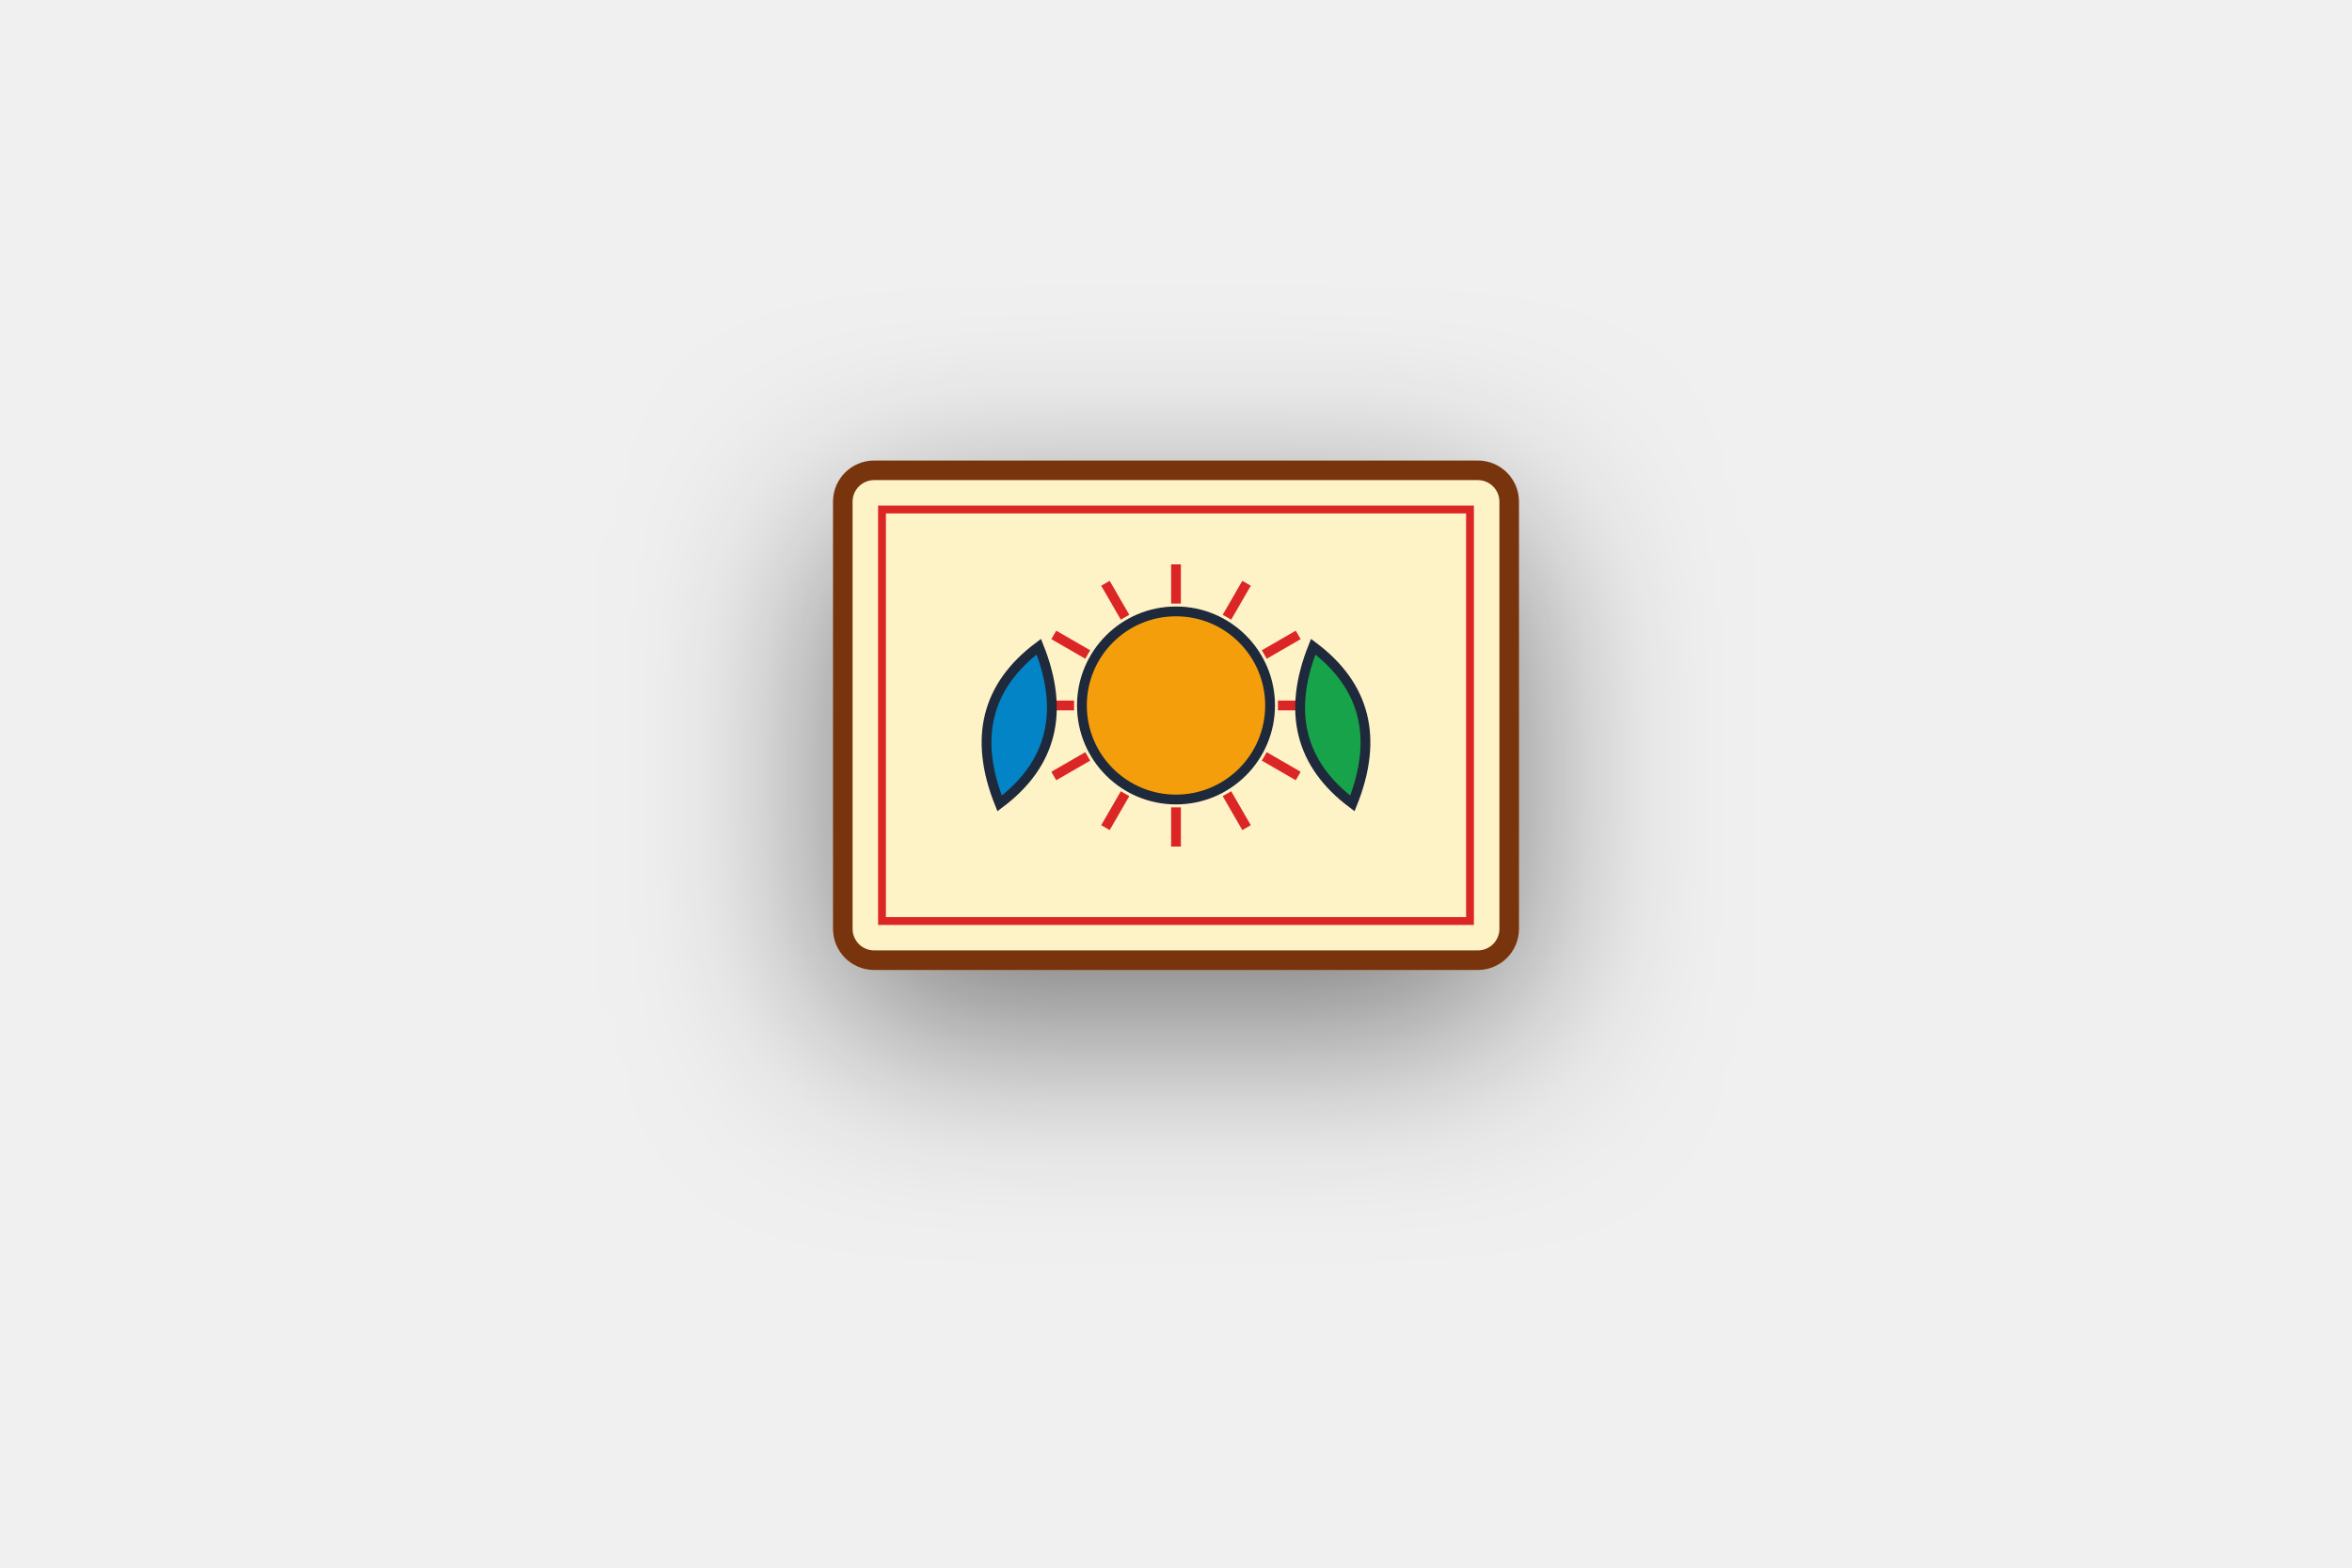
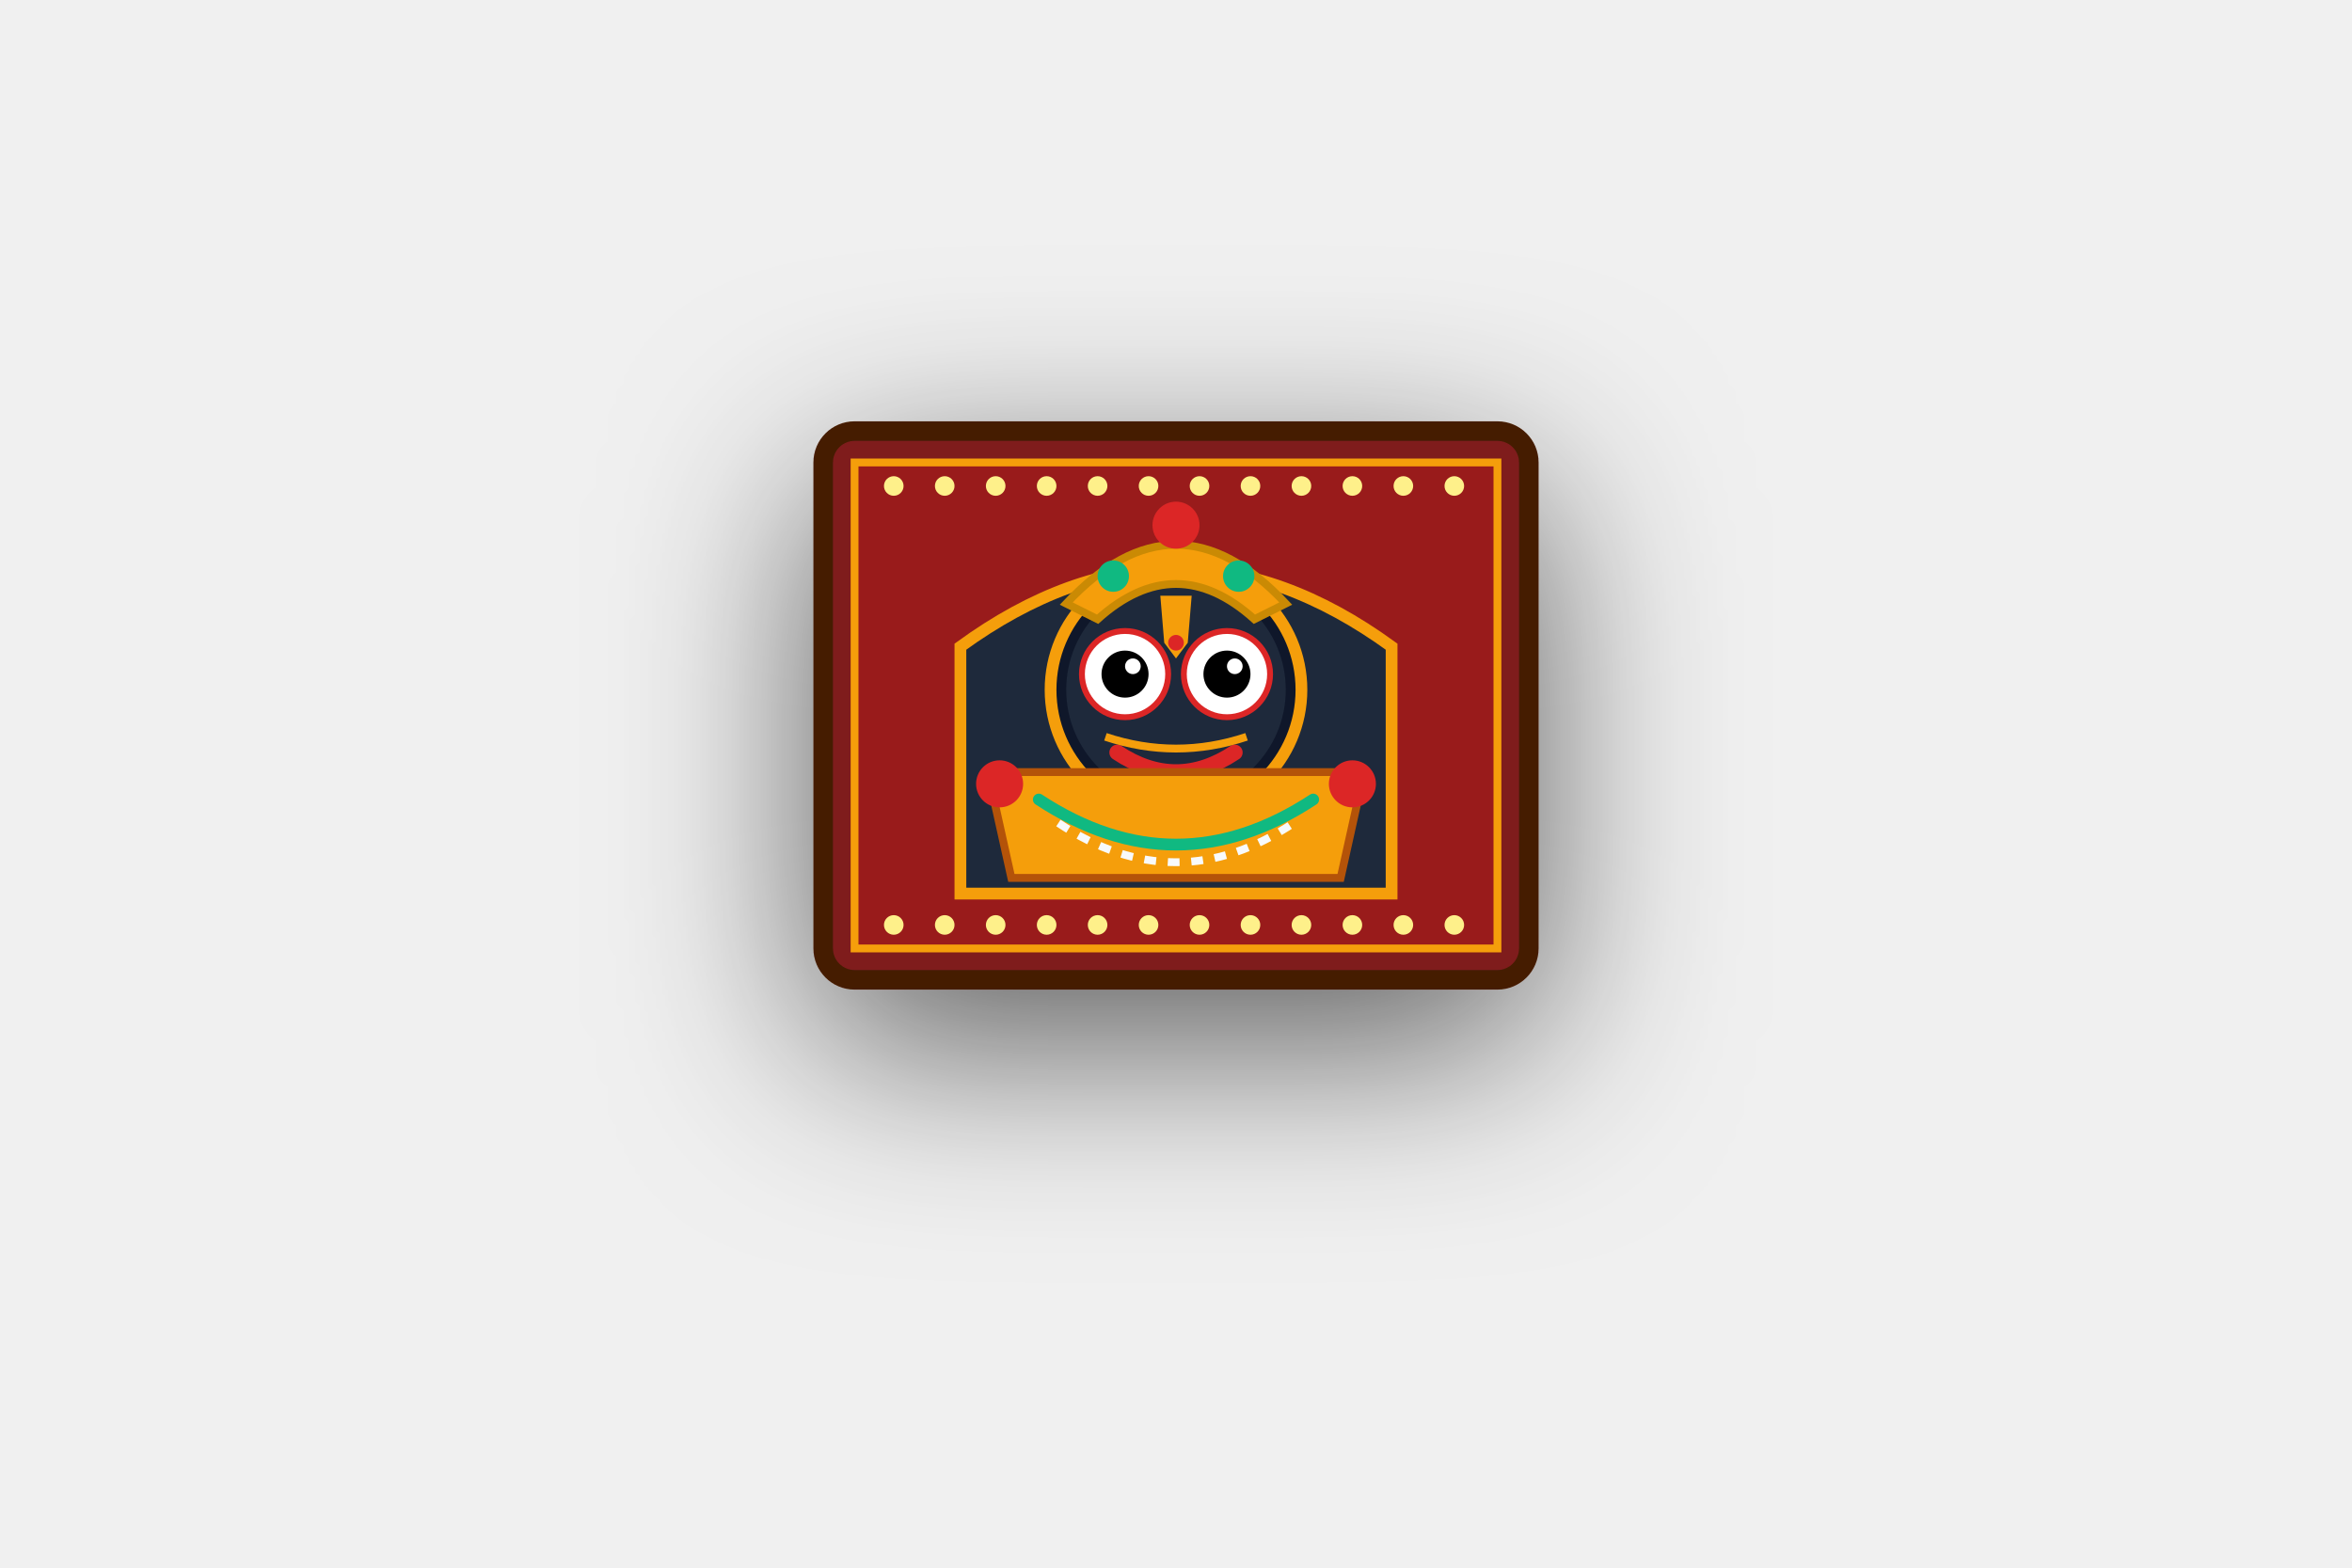
<svg xmlns="http://www.w3.org/2000/svg" width="600" height="400" viewBox="0 0 600 400" fill="none">
  <g transform="translate(300, 180)">
-     <rect x="-85" y="-60" width="170" height="125" rx="8" fill="#FEF3C7" stroke="#78350F" stroke-width="5" filter="drop-shadow(0 15px 25px rgba(0,0,0,0.5))" />
-     <rect x="-75" y="-50" width="150" height="105" fill="none" stroke="#DC2626" stroke-width="2" />
-     <g transform="translate(0, 0)" fill="none" stroke="#1E293B" stroke-width="2.5">
-       <circle cx="0" cy="0" r="24" fill="#F59E0B" />
-       <line x1="26" y1="0" x2="36" y2="0" stroke="#DC2626" stroke-width="2.5" />
-       <line x1="22.517" y1="13" x2="31.177" y2="18" stroke="#DC2626" stroke-width="2.5" />
-       <line x1="13" y1="22.517" x2="18" y2="31.177" stroke="#DC2626" stroke-width="2.5" />
-       <line x1="1.592040838891559e-15" y1="26" x2="2.204364238465236e-15" y2="36" stroke="#DC2626" stroke-width="2.5" />
-       <line x1="-13" y1="22.517" x2="-18" y2="31.177" stroke="#DC2626" stroke-width="2.5" />
-       <line x1="-22.517" y1="13" x2="-31.177" y2="18" stroke="#DC2626" stroke-width="2.5" />
-       <line x1="-26" y1="3.184081677783118e-15" x2="-36" y2="4.408728476930472e-15" stroke="#DC2626" stroke-width="2.5" />
-       <line x1="-22.517" y1="-13" x2="-31.177" y2="-18" stroke="#DC2626" stroke-width="2.5" />
-       <line x1="-13" y1="-22.517" x2="-18" y2="-31.177" stroke="#DC2626" stroke-width="2.5" />
-       <line x1="-4.776122516674677e-15" y1="-26" x2="-6.613092715395707e-15" y2="-36" stroke="#DC2626" stroke-width="2.5" />
-       <line x1="13" y1="-22.517" x2="18" y2="-31.177" stroke="#DC2626" stroke-width="2.5" />
-       <line x1="22.517" y1="-13" x2="31.177" y2="-18" stroke="#DC2626" stroke-width="2.5" />
-       <path d="M-45,25 Q-25,10 -35,-15 Q-55,0 -45,25 Z" fill="#0284C7" stroke="#1E293B" />
-       <path d="M45,25 Q25,10 35,-15 Q55,0 45,25 Z" fill="#16A34A" stroke="#1E293B" />
+     <g transform="translate(0, 0)">
+       <rect x="-90" y="-70" width="180" height="140" rx="8" fill="#7F1D1D" stroke="#451A03" stroke-width="5" filter="drop-shadow(0 15px 25px rgba(0,0,0,0.6))" />
+       <rect x="-82" y="-62" width="164" height="124" fill="#991B1B" stroke="#F59E0B" stroke-width="2" />
+       <g fill="#FEF08A">
+         <circle cx="-72" cy="-56" r="2.5" />
+         <circle cx="-59" cy="-56" r="2.5" />
+         <circle cx="-46" cy="-56" r="2.5" />
+         <circle cx="-33" cy="-56" r="2.5" />
+         <circle cx="-20" cy="-56" r="2.5" />
+         <circle cx="-7" cy="-56" r="2.5" />
+         <circle cx="6" cy="-56" r="2.5" />
+         <circle cx="19" cy="-56" r="2.5" />
+         <circle cx="32" cy="-56" r="2.5" />
+         <circle cx="45" cy="-56" r="2.5" />
+         <circle cx="58" cy="-56" r="2.5" />
+         <circle cx="71" cy="-56" r="2.5" />
+         <circle cx="-72" cy="56" r="2.5" />
+         <circle cx="-59" cy="56" r="2.5" />
+         <circle cx="-46" cy="56" r="2.5" />
+         <circle cx="-33" cy="56" r="2.5" />
+         <circle cx="-20" cy="56" r="2.5" />
+         <circle cx="-7" cy="56" r="2.5" />
+         <circle cx="6" cy="56" r="2.5" />
+         <circle cx="19" cy="56" r="2.5" />
+         <circle cx="32" cy="56" r="2.5" />
+         <circle cx="45" cy="56" r="2.5" />
+         <circle cx="58" cy="56" r="2.5" />
+         <circle cx="71" cy="56" r="2.5" />
+       </g>
+       <path d="M-55,48 L-55,-15 Q0,-55 55,-15 L55,48 Z" fill="#1E293B" stroke="#F59E0B" stroke-width="3" />
+       <g transform="translate(0, 2)">
+         <circle cx="0" cy="-6" r="32" fill="#0F172A" stroke="#F59E0B" stroke-width="3" />
+         <circle cx="0" cy="-6" r="28" fill="#1E293B" />
+         <circle cx="-13" cy="-10" r="11" fill="#FFFFFF" stroke="#DC2626" stroke-width="1.5" />
+         <circle cx="-13" cy="-10" r="6" fill="#000000" />
+         <circle cx="-11" cy="-12" r="2" fill="#FFFFFF" />
+         <circle cx="13" cy="-10" r="11" fill="#FFFFFF" stroke="#DC2626" stroke-width="1.5" />
+         <circle cx="13" cy="-10" r="6" fill="#000000" />
+         <circle cx="15" cy="-12" r="2" fill="#FFFFFF" />
+         <path d="M-4,-30 L4,-30 L3,-18 L0,-14 L-3,-18 Z" fill="#F59E0B" />
+         <circle cx="0" cy="-18" r="2" fill="#DC2626" />
+         <path d="M-15,10 Q0,20 15,10" fill="none" stroke="#DC2626" stroke-width="4" stroke-linecap="round" />
+         <path d="M-18,6 Q0,12 18,6" fill="none" stroke="#F59E0B" stroke-width="2" />
+         <path d="M-28,-28 Q0,-58 28,-28 L20,-24 Q0,-42 -20,-24 Z" fill="#F59E0B" stroke="#CA8A04" stroke-width="2" />
+         <circle cx="0" cy="-48" r="6" fill="#DC2626" />
+         <circle cx="-16" cy="-35" r="4" fill="#10B981" />
+         <circle cx="16" cy="-35" r="4" fill="#10B981" />
+         <path d="M-48,15 L48,15 L42,42 L-42,42 Z" fill="#F59E0B" stroke="#B45309" stroke-width="2" />
+         <circle cx="-45" cy="18" r="6" fill="#DC2626" />
+         <circle cx="45" cy="18" r="6" fill="#DC2626" />
+         <path d="M-35,22 Q0,45 35,22" fill="none" stroke="#10B981" stroke-width="3" stroke-linecap="round" />
+         <path d="M-30,28 Q0,48 30,28" fill="none" stroke="#F8FAFC" stroke-width="2" stroke-dasharray="3,3" />
+       </g>
    </g>
  </g>
</svg>
